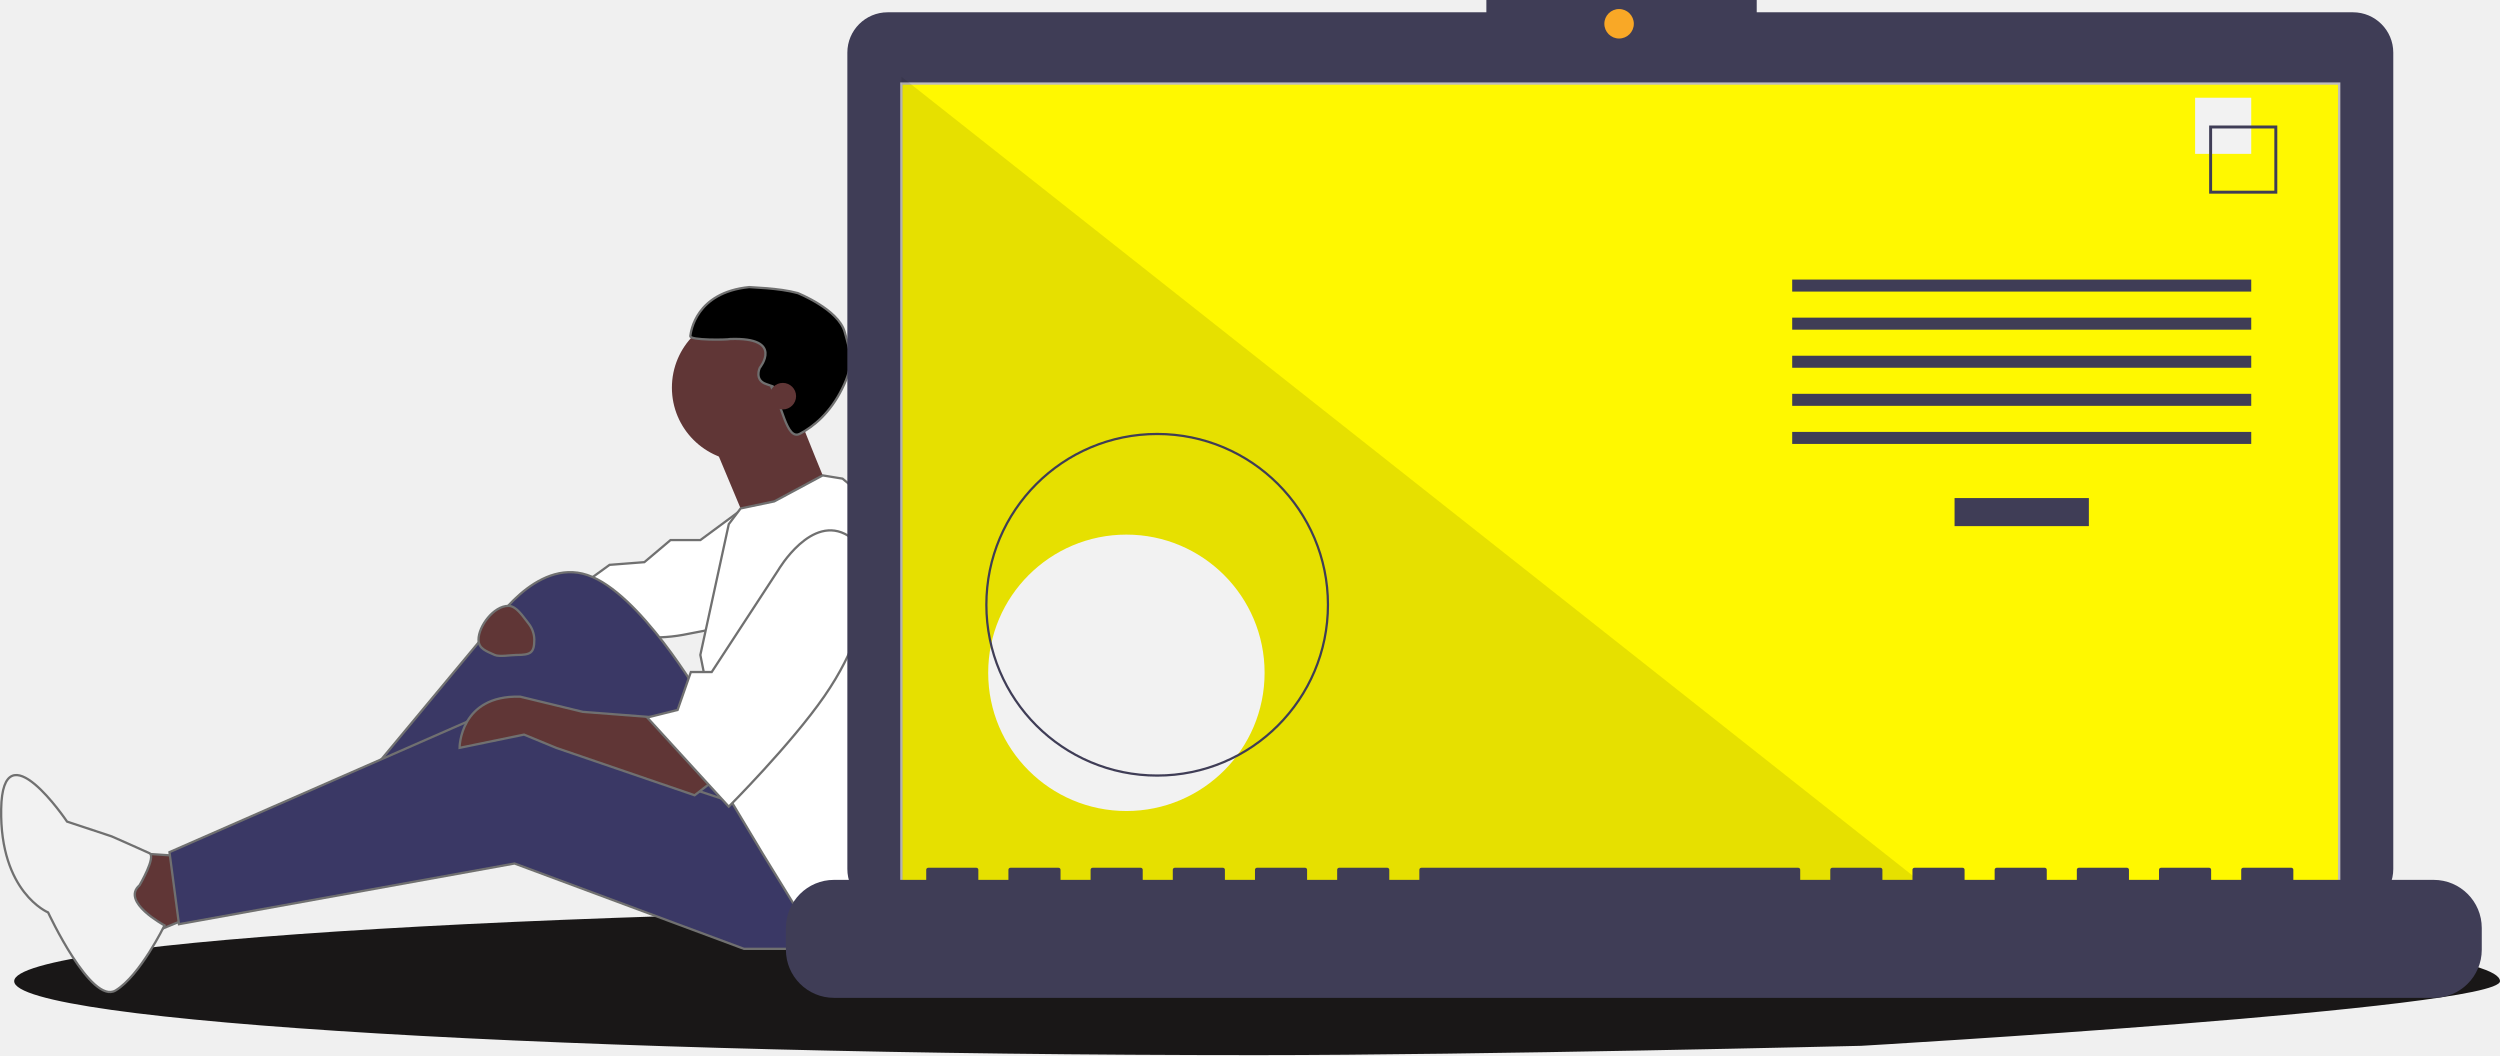
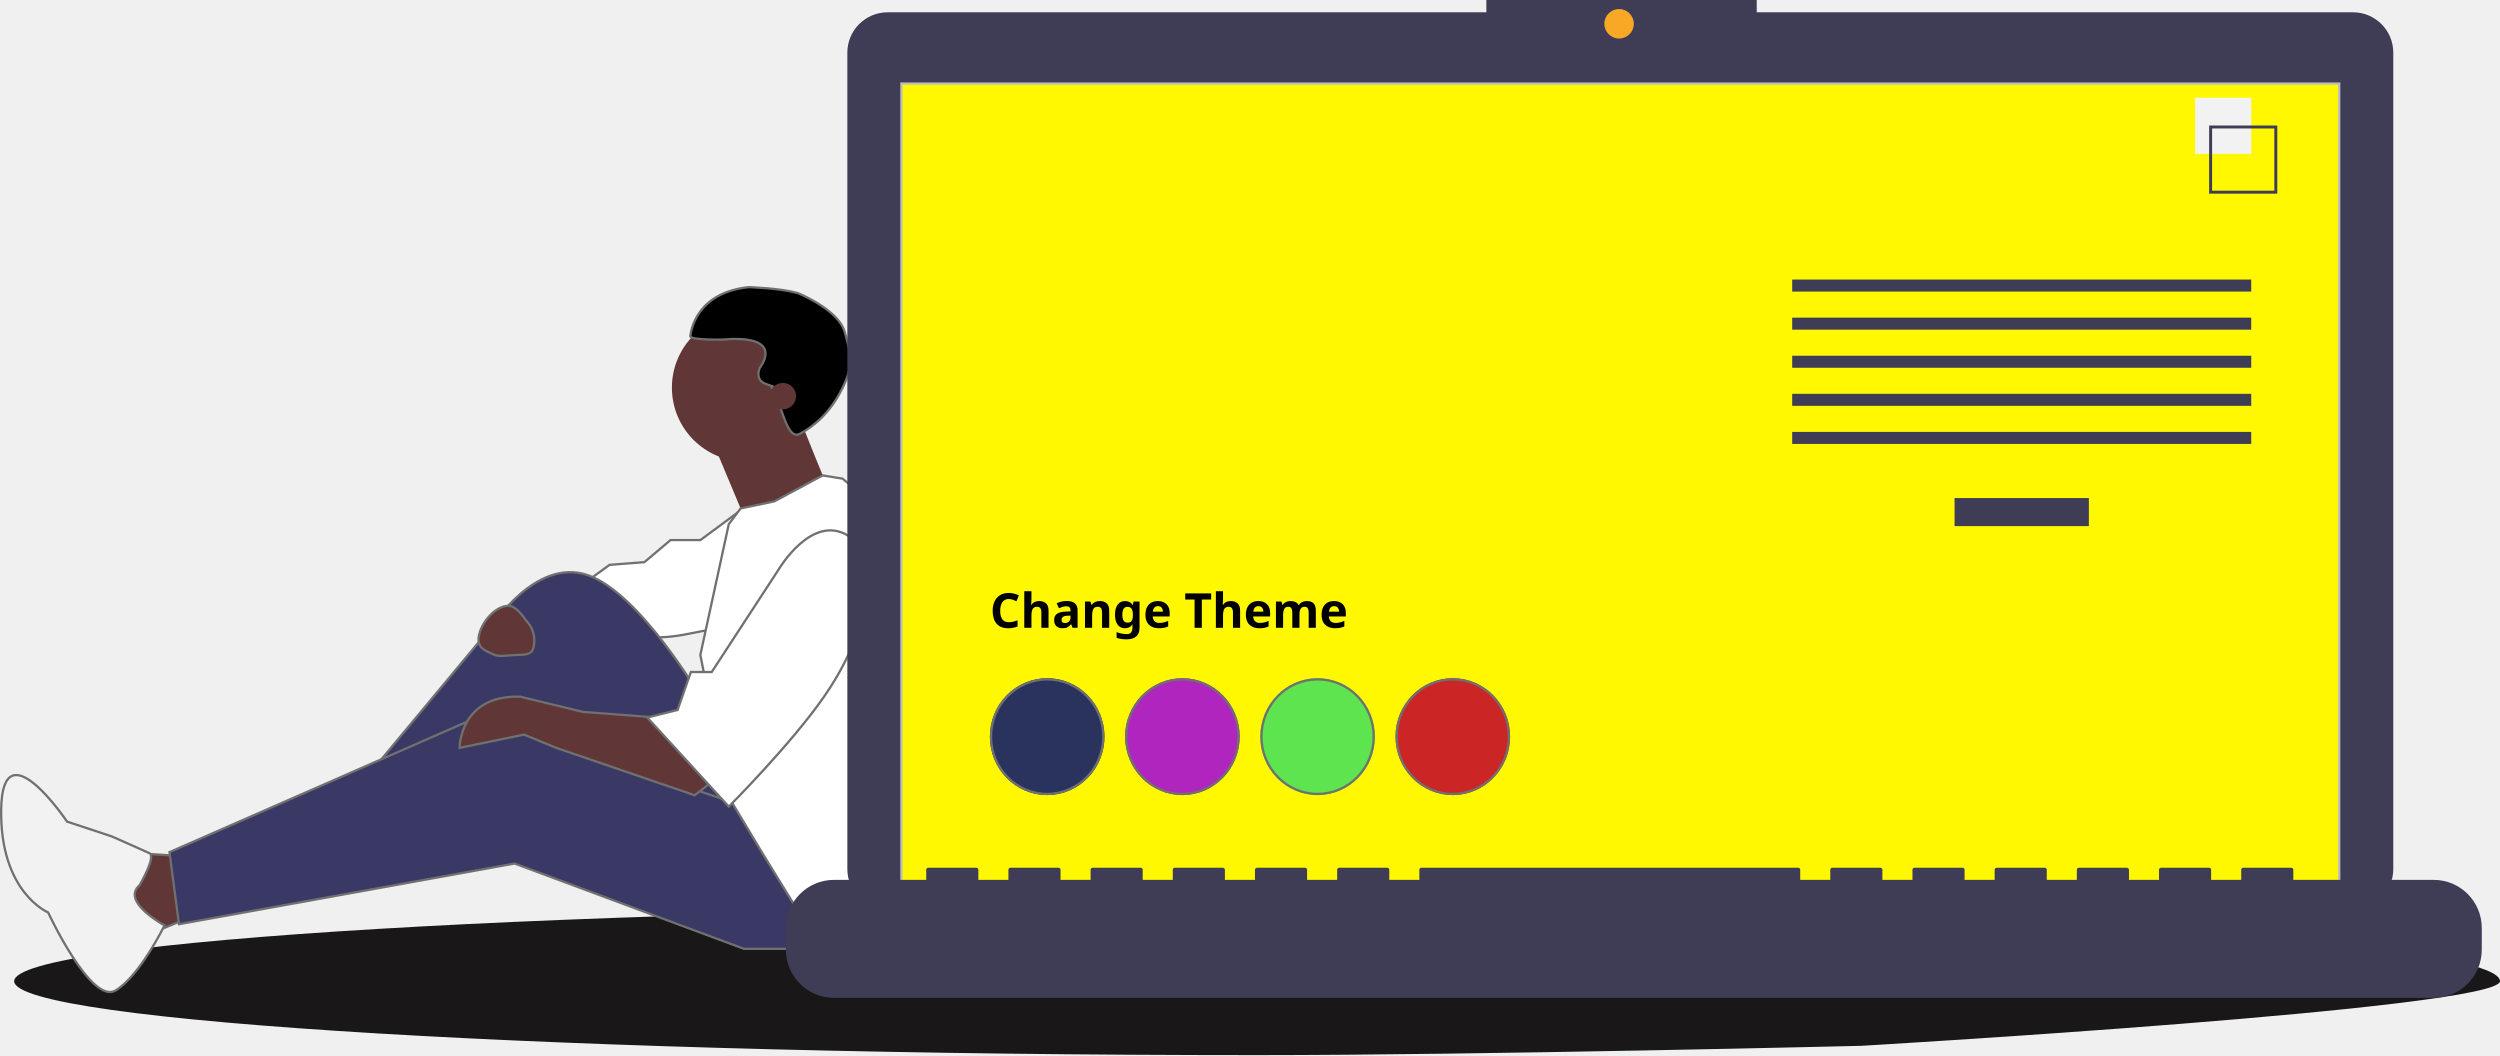
- <svg xmlns="http://www.w3.org/2000/svg" width="50%" viewBox="0 0 1090.899 460.415">
+ <svg xmlns="http://www.w3.org/2000/svg" width="50%" height="50%" viewBox="0 0 1090.899 460.415">
  <g id="undraw_image" transform="translate(0.5 -17)">
    <path id="Shadow" d="M542.354,0c299.534,0,542.354,14.445,542.354,32.265,0,12.028-278.722,28.2-278.722,28.2S639.7,64.53,542.354,64.53C242.82,64.53,0,50.084,0,32.265S242.82,0,542.354,0Z" transform="translate(5.691 412.885)" fill="#191717" />
-     <g id="Right_Arm" data-name="Right Arm" transform="matrix(0.94, -0.342, 0.342, 0.94, -69.153, 131.696)">
-       <path id="Path_39" data-name="Path 39" d="M404.4,248.305,385.124,254l-12.236-4.454-14.036,5.157-14.672-4.085-17.5,5-.833,22.239h0s3.49-2.466,12.7,1.92l3.167,2.226,2.937,2.03a70.166,70.166,0,0,0,19.206,6.237l15.769,2.518,14.272-2.518,13.639,5.871Z" transform="translate(-74.848 -12.429)" fill="#fff" stroke="#707070" stroke-width="1" />
+     <g id="Person">
+       <g id="Right_Arm" data-name="Right Arm" transform="matrix(0.94, -0.342, 0.342, 0.94, -69.153, 131.696)">
+         <path id="Path_39" data-name="Path 39" d="M404.4,248.305,385.124,254l-12.236-4.454-14.036,5.157-14.672-4.085-17.5,5-.833,22.239h0s3.49-2.466,12.7,1.92l3.167,2.226,2.937,2.03a70.166,70.166,0,0,0,19.206,6.237l15.769,2.518,14.272-2.518,13.639,5.871Z" transform="translate(-74.848 -12.429)" fill="#fff" stroke="#707070" stroke-width="1" />
+       </g>
+       <g id="Leg">
+         <path id="Path_18" data-name="Path 18" d="M77.591,390.495,52.772,388.84l8.273,37.229,28.128-11.582Z" fill="#603636" stroke="#707070" stroke-width="1" />
+         <path id="Path_19" data-name="Path 19" d="M305.1,321s-26.529-45.433-49.28-53.085S214.1,290.391,214.1,290.391l-65.357,78.594,7.446,11.582,79.421-53.775,53.775,70.321,51.293-25.646Z" fill="#3a3865" stroke="#707070" stroke-width="1" />
+         <path id="Path_22" data-name="Path 22" d="M363.839,419.451l-18.2,11.582h-21.51L224.024,393.8,77.591,420.278,73.454,388.84,207.478,330.1l117.478,38.883Z" fill="#3a3865" stroke="#707070" stroke-width="1" />
+       </g>
+       <path id="Head" d="M32.265,0A32.265,32.265,0,0,1,64.53,32.265c0,12.028-16.581,28.2-16.581,28.2S38.056,64.53,32.265,64.53a32.265,32.265,0,0,1,0-64.53Z" transform="translate(292.691 153.885)" fill="#603636" />
+       <path id="Neck" d="M369.258,434.788l14.892,35.574,35.574-14.892s-11.582-28.128-11.582-28.956S369.258,434.788,369.258,434.788Z" transform="translate(-58.781 -225.059)" fill="#603636" />
+       <path id="Foot" d="M119.171,628.365s7.41-12.559,4.28-14.025-16.422-7.311-16.422-7.311l-19.492-6.46s-28.126-41.8-28.743-5.45,20.479,45.089,20.479,45.089,18.815,40.492,29.474,34.035,21.323-28.376,21.323-28.376S110.85,635.535,119.171,628.365Z" transform="translate(-58.781 -225.059)" fill="#f2f2f2" stroke="#707070" stroke-width="1" />
+       <g id="Body">
+         <path id="Path_21" data-name="Path 21" d="M368.845,583.289,361.4,589.08,301.006,568.4l-14.064-5.791L258.813,568.4s0-23.165,26.474-22.337l27.3,6.618,32.265,2.482Z" transform="translate(-58.781 -225.059)" fill="#603636" stroke="#707070" stroke-width="1" />
+         <path id="Path_25" data-name="Path 25" d="M467.22,540.029a185.378,185.378,0,0,1-9.091,57.337l-2.417,7.433L444.13,657.746l-12.41,3.309-9.1-11.582-18.2-13.236-13.237-21.51-11.351-18.912-3.541-5.907-12.41-62.048,12.41-57.084,5.162-6.85,14.693-3.078,21.129-11.342,8.654,1.415,29.783,24.819a185.22,185.22,0,0,1,11.508,64.289Z" transform="translate(-58.781 -225.059)" fill="#fff" stroke="#707070" stroke-width="1" />
+         <path id="Path_28" data-name="Path 28" d="M339.162,265.667l-29.1,44.579h-9.1l-5.791,16.546-13.237,3.31,35.574,38.883s27.167-27.188,41.7-48.177,16.416-35.778,16.416-35.778,9.9-24.329-6.023-34.257S339.162,265.667,339.162,265.667Z" fill="#fff" stroke="#707070" stroke-width="1" />
+       </g>
+       <path id="Hair" d="M357.5,390.975c0-1.918.022-19.146,22.85-24.337.507.074,12.891-1.25,21.369,0,0,0,18.426,4.842,22.4,14.3s5.905,13.511,1.936,24.759-10.351,17.869-15.878,21.749-9.421-12.336-14.776-18.551c-.361-.318,3.22-.1-2.38-1.15s-3.751-6.706-3.751-6.706,9.2-14.649-14.318-10.912C373.639,390.672,357.5,392.894,357.5,390.975Z" transform="translate(-6.462 -267.978) rotate(7)" stroke="#707070" stroke-width="1" />
+       <path id="Ear" d="M5.791,0A5.791,5.791,0,1,1,0,5.791,5.791,5.791,0,0,1,5.791,0Z" transform="translate(335.297 184.082)" fill="#603636" />
+       <path id="hand" d="M12.05-4.171c3.566,0,6.385,4.729,8.715,7.594a11.64,11.64,0,0,1,2.587,7.134c0,5.83-1.543,6.7-7.991,6.7-1.935,0-7.386.885-9.266,0-3.475-1.624-7.086-2.614-7.086-6.7C-.991,4.726,5.6-4.171,12.05-4.171Z" transform="translate(209.297 285.551)" fill="#603636" stroke="#707070" stroke-width="1" />
    </g>
-     <g id="Leg">
-       <path id="Path_18" data-name="Path 18" d="M77.591,390.495,52.772,388.84l8.273,37.229,28.128-11.582Z" fill="#603636" stroke="#707070" stroke-width="1" />
-       <path id="Path_19" data-name="Path 19" d="M305.1,321s-26.529-45.433-49.28-53.085S214.1,290.391,214.1,290.391l-65.357,78.594,7.446,11.582,79.421-53.775,53.775,70.321,51.293-25.646Z" fill="#3a3865" stroke="#707070" stroke-width="1" />
-       <path id="Path_22" data-name="Path 22" d="M363.839,419.451l-18.2,11.582h-21.51L224.024,393.8,77.591,420.278,73.454,388.84,207.478,330.1l117.478,38.883Z" fill="#3a3865" stroke="#707070" stroke-width="1" />
-     </g>
-     <path id="Head" d="M32.265,0A32.265,32.265,0,0,1,64.53,32.265c0,12.028-16.581,28.2-16.581,28.2S38.056,64.53,32.265,64.53a32.265,32.265,0,0,1,0-64.53Z" transform="translate(292.691 153.885)" fill="#603636" />
-     <path id="Neck" d="M369.258,434.788l14.892,35.574,35.574-14.892s-11.582-28.128-11.582-28.956S369.258,434.788,369.258,434.788Z" transform="translate(-58.78 -225.059)" fill="#603636" />
-     <path id="Foot" d="M119.171,628.365s7.41-12.559,4.28-14.025-16.422-7.311-16.422-7.311l-19.492-6.46s-28.126-41.8-28.743-5.45,20.479,45.089,20.479,45.089,18.815,40.492,29.474,34.035,21.323-28.376,21.323-28.376S110.85,635.535,119.171,628.365Z" transform="translate(-58.781 -225.059)" fill="#f2f2f2" stroke="#707070" stroke-width="1" />
-     <g id="Body">
-       <path id="Path_21" data-name="Path 21" d="M368.845,583.289,361.4,589.08,301.006,568.4l-14.064-5.791L258.813,568.4s0-23.165,26.474-22.337l27.3,6.618,32.265,2.482Z" transform="translate(-58.781 -225.059)" fill="#603636" stroke="#707070" stroke-width="1" />
-       <path id="Path_25" data-name="Path 25" d="M467.22,540.029a185.378,185.378,0,0,1-9.091,57.337l-2.417,7.433L444.13,657.746l-12.41,3.309-9.1-11.582-18.2-13.236-13.237-21.51-11.351-18.912-3.541-5.907-12.41-62.048,12.41-57.084,5.162-6.85,14.693-3.078,21.129-11.342,8.654,1.415,29.783,24.819a185.22,185.22,0,0,1,11.508,64.289Z" transform="translate(-58.781 -225.059)" fill="#fff" stroke="#707070" stroke-width="1" />
-       <path id="Path_28" data-name="Path 28" d="M339.162,265.667l-29.1,44.579h-9.1l-5.791,16.546-13.237,3.31,35.574,38.883s27.167-27.188,41.7-48.177,16.416-35.778,16.416-35.778,9.9-24.329-6.023-34.257S339.162,265.667,339.162,265.667Z" fill="#fff" stroke="#707070" stroke-width="1" />
-     </g>
-     <path id="Hair" d="M357.5,390.975c0-1.918.022-19.146,22.85-24.337.507.074,12.891-1.25,21.369,0,0,0,18.426,4.842,22.4,14.3s5.905,13.511,1.936,24.759-10.351,17.869-15.878,21.749-9.421-12.336-14.776-18.551c-.361-.318,3.22-.1-2.38-1.15s-3.751-6.706-3.751-6.706,9.2-14.649-14.318-10.912C373.639,390.672,357.5,392.894,357.5,390.975Z" transform="translate(-6.462 -267.978) rotate(7)" stroke="#707070" stroke-width="1" />
-     <path id="Ear" d="M5.791,0A5.791,5.791,0,1,1,0,5.791,5.791,5.791,0,0,1,5.791,0Z" transform="translate(335.297 184.082)" fill="#603636" />
    <g id="Computer" transform="translate(-1 455)">
      <path id="Path_33" data-name="Path 33" d="M1085.01,230.422H824.843V225.06H706.872v5.362H445.63a17.6,17.6,0,0,0-17.6,17.6V604.272a17.6,17.6,0,0,0,17.6,17.6h639.38a17.6,17.6,0,0,0,17.6-17.6V248.02a17.6,17.6,0,0,0-17.6-17.6Z" transform="translate(-57.781 -663.059)" fill="#3f3d56" />
-       <rect id="Rectangle_6" data-name="Rectangle 6" width="627.391" height="353.913" transform="translate(393.845 -401.536)" fill="#FFF800" stroke="#bebcbc" stroke-width="1" />
-       <path id="Path_34" data-name="Path 34" d="M840.813,390.377H392.845V36.464Z" transform="translate(1 -441)" opacity="0.1" />
+       <rect id="Screen" width="627.391" height="353.913" transform="translate(393.845 -401.536)" fill="#fff800" stroke="#bebcbc" stroke-width="1" />
      <path id="Path_37" data-name="Path 37" d="M1120.23,609H1059v-4.412a.875.875,0,0,0-.875-.875h-20.993a.875.875,0,0,0-.875.875V609H1023.13v-4.412a.875.875,0,0,0-.875-.875h-20.993a.875.875,0,0,0-.875.875V609H987.272v-4.412a.875.875,0,0,0-.875-.875H965.4a.875.875,0,0,0-.875.875V609h-13.12v-4.412a.875.875,0,0,0-.875-.875H929.541a.875.875,0,0,0-.875.875V609h-13.12v-4.412a.875.875,0,0,0-.875-.875H893.678a.875.875,0,0,0-.875.875V609H879.683v-4.412a.875.875,0,0,0-.875-.875H857.815a.875.875,0,0,0-.875.875V609H843.82v-4.412a.875.875,0,0,0-.875-.875H678.5a.875.875,0,0,0-.875.875V609h-13.12v-4.412a.875.875,0,0,0-.875-.875H642.638a.875.875,0,0,0-.875.875V609h-13.12v-4.412a.875.875,0,0,0-.875-.875H606.775a.875.875,0,0,0-.875.875V609H592.78v-4.412a.875.875,0,0,0-.875-.875H570.912a.875.875,0,0,0-.875.875V609h-13.12v-4.412a.875.875,0,0,0-.875-.875H535.049a.875.875,0,0,0-.875.875V609h-13.12v-4.412a.875.875,0,0,0-.875-.875H499.186a.875.875,0,0,0-.875.875V609h-13.12v-4.412a.875.875,0,0,0-.875-.875H463.323a.875.875,0,0,0-.875.875V609H422.212a20.993,20.993,0,0,0-20.993,20.993v9.493a20.993,20.993,0,0,0,20.993,20.993H1120.23a20.993,20.993,0,0,0,20.993-20.993v-9.492A20.993,20.993,0,0,0,1120.23,609Z" transform="translate(-57.781 -663.059)" fill="#3f3d56" />
      <circle id="Ellipse_40" data-name="Ellipse 40" cx="6.435" cy="6.435" r="6.435" transform="translate(700.569 -434.058)" fill="#f9a826" />
-       <circle id="Ellipse_41" data-name="Ellipse 41" cx="60.307" cy="60.307" r="60.307" transform="translate(431.706 -204.72)" fill="#f2f2f2" />
-       <path id="Path_35" data-name="Path 35" d="M563.218,573.972a75.016,75.016,0,1,1,75.016-75.016A75.016,75.016,0,0,1,563.218,573.972Zm0-149.051a74.035,74.035,0,1,0,74.035,74.035,74.035,74.035,0,0,0-74.035-74.035Z" transform="translate(-57.781 -673.059)" fill="#3f3d56" />
      <rect id="Rectangle_7" data-name="Rectangle 7" width="58.605" height="12.246" transform="translate(853.392 -220.668)" fill="#3f3d56" />
      <rect id="Rectangle_8" data-name="Rectangle 8" width="200.307" height="5.248" transform="translate(782.541 -316.011)" fill="#3f3d56" />
      <rect id="Rectangle_9" data-name="Rectangle 9" width="200.307" height="5.248" transform="translate(782.541 -299.392)" fill="#3f3d56" />
      <rect id="Rectangle_10" data-name="Rectangle 10" width="200.307" height="5.248" transform="translate(782.541 -282.772)" fill="#3f3d56" />
      <rect id="Rectangle_11" data-name="Rectangle 11" width="200.307" height="5.248" transform="translate(782.541 -266.153)" fill="#3f3d56" />
      <rect id="Rectangle_12" data-name="Rectangle 12" width="200.307" height="5.248" transform="translate(782.541 -249.533)" fill="#3f3d56" />
      <rect id="Rectangle_13" data-name="Rectangle 13" width="24.492" height="24.492" transform="translate(958.356 -395.356)" fill="#f2f2f2" />
      <path id="Path_36" data-name="Path 36" d="M1052,304.566h-29.74v-29.74H1052Zm-28.447-1.293h27.154V276.119h-27.154Z" transform="translate(-57.781 -658.059)" fill="#3f3d56" />
+       <g id="Color_Changer" data-name="Color Changer" transform="translate(-697.558 -707.059)">
+         <g id="Ellipse_43" data-name="Ellipse 43" transform="translate(1130 565)" fill="#2a335e" stroke="#707070" stroke-width="1">
+           <ellipse cx="25" cy="25.5" rx="25" ry="25.5" stroke="none" />
+           <ellipse cx="25" cy="25.5" rx="24.5" ry="25" fill="none" />
+         </g>
+         <g id="Ellipse_44" data-name="Ellipse 44" transform="translate(1189 565)" fill="#b125bf" stroke="#707070" stroke-width="1">
+           <ellipse cx="25" cy="25.5" rx="25" ry="25.5" stroke="none" />
+           <ellipse cx="25" cy="25.5" rx="24.5" ry="25" fill="none" />
+         </g>
+         <g id="Ellipse_45" data-name="Ellipse 45" transform="translate(1248 565)" fill="#5de44e" stroke="#707070" stroke-width="1">
+           <ellipse cx="25" cy="25.5" rx="25" ry="25.5" stroke="none" />
+           <ellipse cx="25" cy="25.5" rx="24.5" ry="25" fill="none" />
+         </g>
+         <g id="Ellipse_46" data-name="Ellipse 46" transform="translate(1307 565)" fill="#cb2525" stroke="#707070" stroke-width="1">
+           <ellipse cx="25" cy="25.5" rx="25" ry="25.5" stroke="none" />
+           <ellipse cx="25" cy="25.5" rx="24.5" ry="25" fill="none" />
+         </g>
+         <text id="Change_Theme" data-name="Change Theme" transform="translate(1130 543)" font-size="21" font-family="SegoeUI-Bold, Segoe UI" font-weight="700">
+           <tspan x="0" y="0">Change Theme</tspan>
+         </text>
+       </g>
    </g>
-     <path id="Ear-2" data-name="Ear" d="M12.05-4.171c3.566,0,6.385,4.729,8.715,7.594a11.64,11.64,0,0,1,2.587,7.134c0,5.83-1.543,6.7-7.991,6.7-1.935,0-7.386.885-9.266,0-3.475-1.624-7.086-2.614-7.086-6.7C-.991,4.726,5.6-4.171,12.05-4.171Z" transform="translate(209.297 285.551)" fill="#603636" stroke="#707070" stroke-width="1" />
  </g>
</svg>
